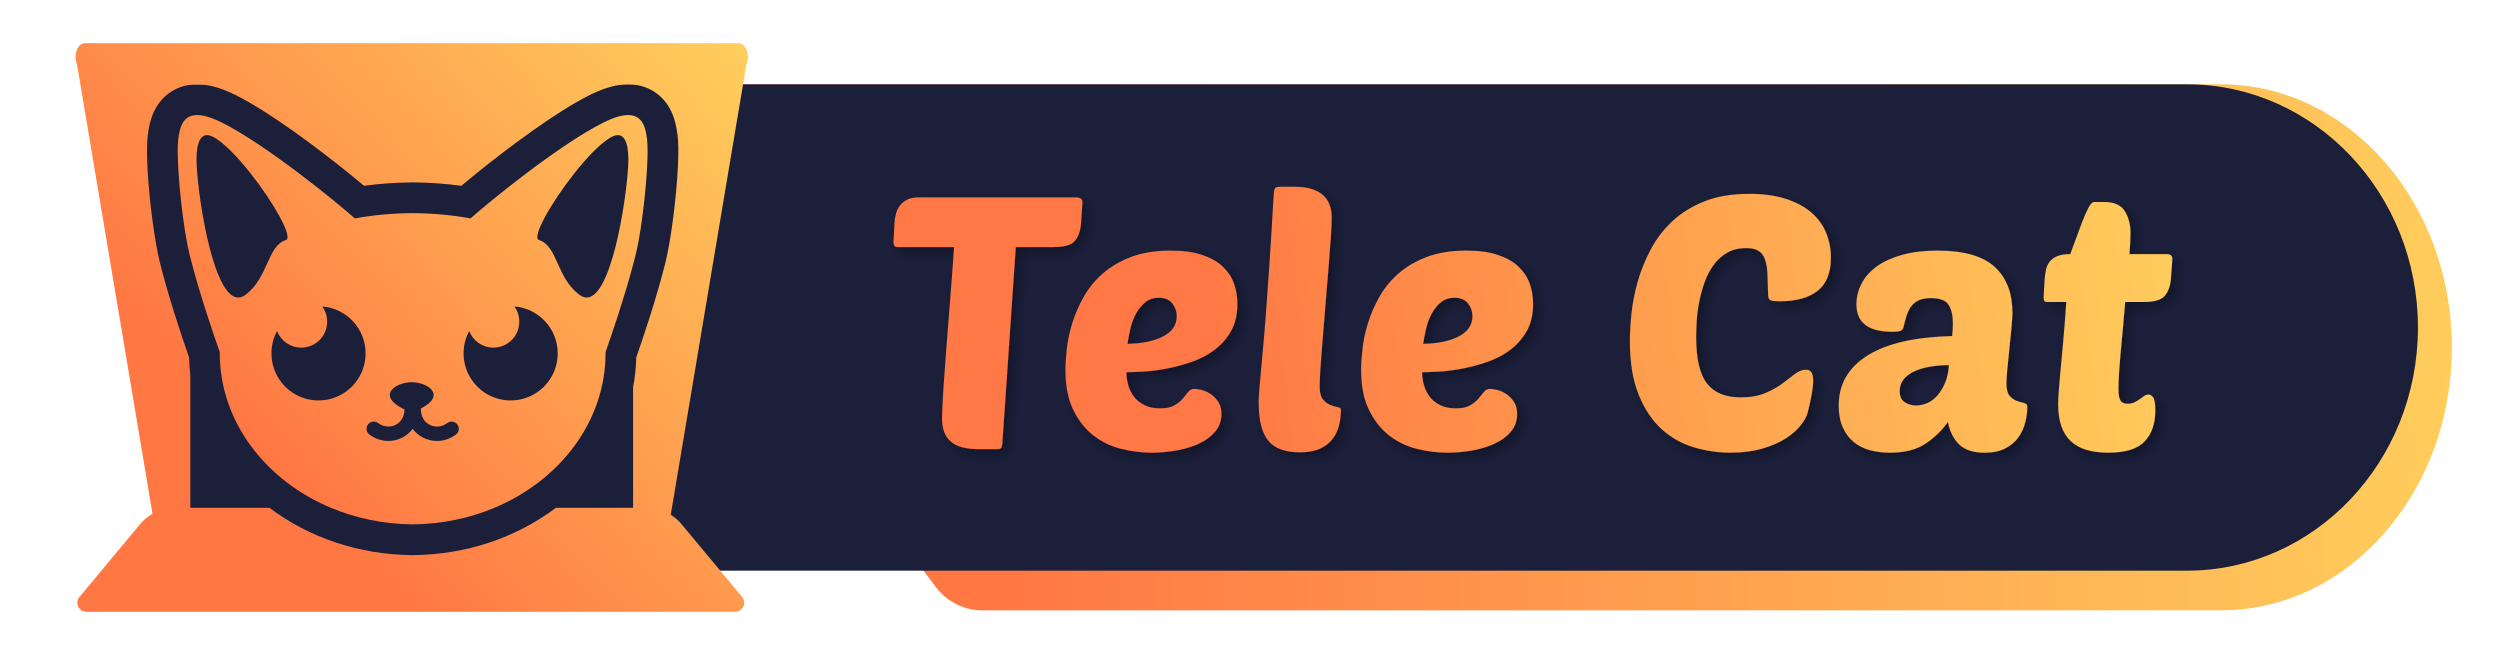
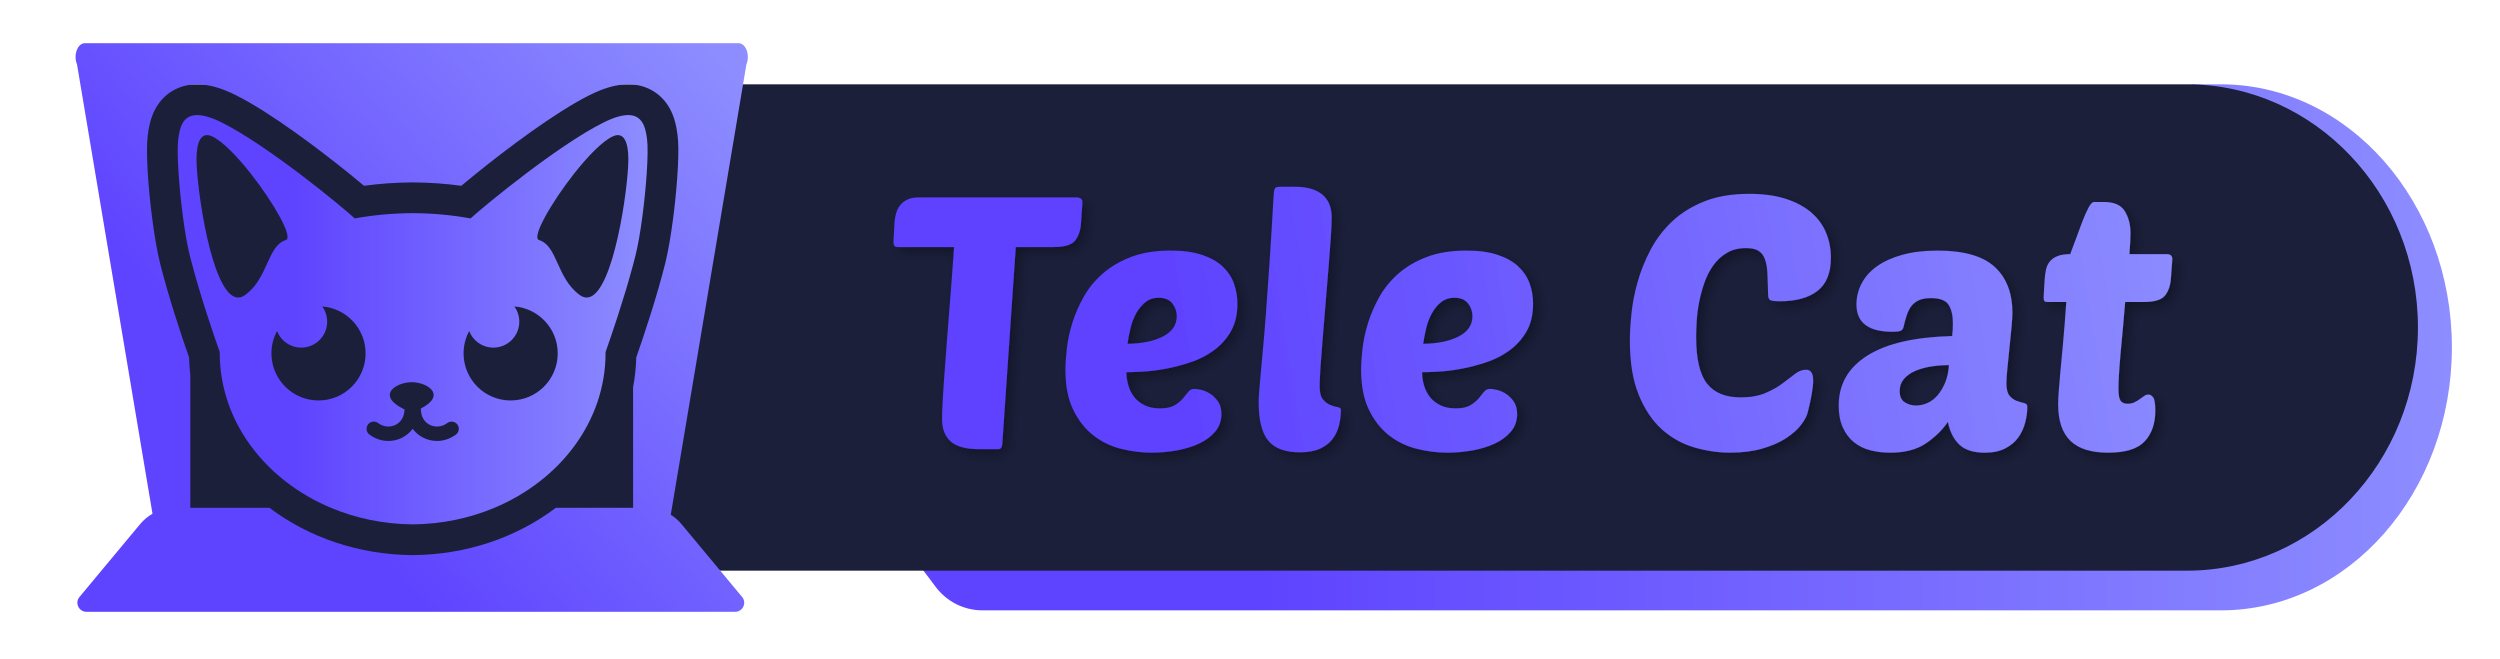
<svg xmlns="http://www.w3.org/2000/svg" xmlns:xlink="http://www.w3.org/1999/xlink" id="Ebene_10" viewBox="0 0 3279.03 864">
  <defs>
    <style>
      .cls-1 {
-         fill: url(#Unbenannter_Verlauf_113-10);
+         fill: url(#Unbenannter_Verlauf_23-7);
      }

      .cls-2 {
-         fill: url(#Unbenannter_Verlauf_113-2);
+         fill: url(#Unbenannter_Verlauf_23-3);
      }

      .cls-3 {
-         filter: url(#drop-shadow-2);
+         fill: url(#Unbenannter_Verlauf_23-6);
      }

      .cls-4 {
+         fill: url(#Unbenannter_Verlauf_23-5);
+       }
+ 
+       .cls-5 {
        fill: #1b1f3a;
      }

-       .cls-5 {
-         fill: url(#Unbenannter_Verlauf_113-3);
-       }
- 
      .cls-6 {
-         fill: url(#Unbenannter_Verlauf_113);
+         fill: url(#Unbenannter_Verlauf_23-9);
      }

      .cls-7 {
-         fill: url(#Unbenannter_Verlauf_113-9);
+         fill: url(#Unbenannter_Verlauf_23-4);
      }

      .cls-8 {
-         fill: url(#Unbenannter_Verlauf_113-8);
+         fill: url(#Unbenannter_Verlauf_23-2);
      }

      .cls-9 {
-         fill: url(#Unbenannter_Verlauf_113-6);
+         filter: url(#drop-shadow-3);
      }

      .cls-10 {
-         fill: url(#Unbenannter_Verlauf_113-4);
+         fill: url(#Unbenannter_Verlauf_23-10);
      }

      .cls-11 {
-         fill: url(#Unbenannter_Verlauf_113-5);
+         fill: url(#Unbenannter_Verlauf_23);
      }

      .cls-12 {
-         fill: url(#Unbenannter_Verlauf_113-7);
+         fill: url(#Unbenannter_Verlauf_23-8);
      }
    </style>
-     <linearGradient id="Unbenannter_Verlauf_113" data-name="Unbenannter Verlauf 113" x1="731.51" y1="455.58" x2="3215.93" y2="455.58" gradientUnits="userSpaceOnUse">
-       <stop offset=".24" stop-color="#ff7844" />
-       <stop offset="1" stop-color="#ffcd5c" />
+     <linearGradient id="Unbenannter_Verlauf_23" data-name="Unbenannter Verlauf 23" x1="1135.46" y1="455.58" x2="3215.93" y2="455.58" gradientUnits="userSpaceOnUse">
+       <stop offset=".24" stop-color="#5e43ff" />
+       <stop offset="1" stop-color="#8d8dff" />
    </linearGradient>
-     <linearGradient id="Unbenannter_Verlauf_113-2" data-name="Unbenannter Verlauf 113" x1="168.98" y1="774.42" x2="946.27" y2="48.65" xlink:href="#Unbenannter_Verlauf_113" />
-     <linearGradient id="Unbenannter_Verlauf_113-3" data-name="Unbenannter Verlauf 113" x1="122.36" y1="724.49" x2="899.65" y2="-1.27" xlink:href="#Unbenannter_Verlauf_113" />
-     <filter id="drop-shadow-2" x="1154.33" y="191.48" width="1726" height="490.61" filterUnits="userSpaceOnUse">
+     <linearGradient id="Unbenannter_Verlauf_23-2" data-name="Unbenannter Verlauf 23" x1="173.65" y1="741.39" x2="946.99" y2="80.06" xlink:href="#Unbenannter_Verlauf_23" />
+     <linearGradient id="Unbenannter_Verlauf_23-3" data-name="Unbenannter Verlauf 23" x1="233.07" y1="419.35" x2="849.42" y2="419.35" xlink:href="#Unbenannter_Verlauf_23" />
+     <filter id="drop-shadow-3" x="1153.95" y="191.48" width="1727" height="490.61" filterUnits="userSpaceOnUse">
      <feOffset dx="7" dy="7" />
      <feGaussianBlur result="blur" stdDeviation="8" />
      <feFlood flood-color="#000" flood-opacity=".3" />
      <feComposite in2="blur" operator="in" />
      <feComposite in="SourceGraphic" />
    </filter>
-     <linearGradient id="Unbenannter_Verlauf_113-4" data-name="Unbenannter Verlauf 113" x1="1170.34" y1="434.46" x2="2847.67" y2="229.13" xlink:href="#Unbenannter_Verlauf_113" />
-     <linearGradient id="Unbenannter_Verlauf_113-5" data-name="Unbenannter Verlauf 113" x1="1178.76" y1="503.3" x2="2856.1" y2="297.97" xlink:href="#Unbenannter_Verlauf_113" />
-     <linearGradient id="Unbenannter_Verlauf_113-6" data-name="Unbenannter Verlauf 113" x1="1176.22" y1="482.53" x2="2853.55" y2="277.2" xlink:href="#Unbenannter_Verlauf_113" />
-     <linearGradient id="Unbenannter_Verlauf_113-7" data-name="Unbenannter Verlauf 113" x1="1184.49" y1="550.08" x2="2861.82" y2="344.74" xlink:href="#Unbenannter_Verlauf_113" />
-     <linearGradient id="Unbenannter_Verlauf_113-8" data-name="Unbenannter Verlauf 113" x1="1185.48" y1="558.13" x2="2862.81" y2="352.8" xlink:href="#Unbenannter_Verlauf_113" />
-     <linearGradient id="Unbenannter_Verlauf_113-9" data-name="Unbenannter Verlauf 113" x1="1194.2" y1="629.39" x2="2871.53" y2="424.05" xlink:href="#Unbenannter_Verlauf_113" />
-     <linearGradient id="Unbenannter_Verlauf_113-10" data-name="Unbenannter Verlauf 113" x1="1193.19" y1="621.12" x2="2870.52" y2="415.79" xlink:href="#Unbenannter_Verlauf_113" />
+     <linearGradient id="Unbenannter_Verlauf_23-4" data-name="Unbenannter Verlauf 23" x1="1121.98" y1="445.88" x2="2857.09" y2="161.43" xlink:href="#Unbenannter_Verlauf_23" />
+     <linearGradient id="Unbenannter_Verlauf_23-5" data-name="Unbenannter Verlauf 23" x1="1134.92" y1="524.8" x2="2870.03" y2="240.35" xlink:href="#Unbenannter_Verlauf_23" />
+     <linearGradient id="Unbenannter_Verlauf_23-6" data-name="Unbenannter Verlauf 23" x1="1132.7" y1="511.27" x2="2867.81" y2="226.82" xlink:href="#Unbenannter_Verlauf_23" />
+     <linearGradient id="Unbenannter_Verlauf_23-7" data-name="Unbenannter Verlauf 23" x1="1145.07" y1="586.71" x2="2880.18" y2="302.27" xlink:href="#Unbenannter_Verlauf_23" />
+     <linearGradient id="Unbenannter_Verlauf_23-8" data-name="Unbenannter Verlauf 23" x1="1148.82" y1="609.59" x2="2883.93" y2="325.15" xlink:href="#Unbenannter_Verlauf_23" />
+     <linearGradient id="Unbenannter_Verlauf_23-9" data-name="Unbenannter Verlauf 23" x1="1162.24" y1="691.47" x2="2897.35" y2="407.03" xlink:href="#Unbenannter_Verlauf_23" />
+     <linearGradient id="Unbenannter_Verlauf_23-10" data-name="Unbenannter Verlauf 23" x1="1162.23" y1="691.42" x2="2897.34" y2="406.97" xlink:href="#Unbenannter_Verlauf_23" />
  </defs>
-   <path class="cls-6" d="M3215.93,455.58c0,95.26-33.91,181.5-88.74,243.93-54.82,62.43-130.56,101.04-214.22,101.04h-1624.25c-24.12,0-46.83-11.34-61.32-30.61L731.51,110.6h2181.46c167.32,0,302.96,154.45,302.96,344.98Z" />
-   <path class="cls-4" d="M2868.44,748.51H233.32L152.26,110.6h2716.18c167.32,0,302.96,142.8,302.96,318.95h0c0,176.15-135.64,318.95-302.96,318.95Z" />
+   <path class="cls-11" d="M3215.93,455.58c0,95.26-33.91,181.5-88.74,243.93-54.82,62.43-130.56,101.04-214.22,101.04h-1624.25c-24.12,0-46.83-11.34-61.33-30.61l-91.93-122.24h1738.76V110.6h38.75c167.32,0,302.96,154.45,302.96,344.98Z" />
+   <path class="cls-5" d="M2868.44,748.51H233.32L152.26,110.6h2716.18c167.32,0,302.96,142.8,302.96,318.95h0c0,176.15-135.64,318.95-302.96,318.95Z" />
  <g>
-     <path class="cls-2" d="M968.68,56.66H111.32c-9.93,0-15.32,16.25-10.31,27.75h0s99,589.42,99,589.42c-6.1,3.48-11.59,8.04-16.18,13.55l-79.59,95.63c-6.45,7.75-.88,19.44,9.26,19.44h850.63c10.14,0,15.7-11.69,9.26-19.44l-79.59-95.63c-4.03-4.85-8.78-8.96-14.02-12.25l99.21-590.71c5.01-11.49-.38-27.76-10.31-27.76ZM889.17,218.06c-1.97,41.53-9.15,97.35-16.49,126.71-11.15,44.6-27.86,94.63-38.15,124.06-.32,13.2-1.7,26.26-4.16,39.11v158.11h-101.32c-52.45,39.59-118.15,61.46-187.46,62.06h-.68c-69.31-.59-135.01-22.47-187.46-62.06h-103.81v-174.16c-.93-7.62-1.47-15.32-1.66-23.06-10.29-29.43-27-79.46-38.15-124.06-7.12-28.43-14.06-81.64-16.28-122.69-1.02-18.6-1.06-34.7.3-44.88,1.02-7.67,2.92-21.95,10.44-35.31.33-.58.66-1.15,1-1.7,11.33-18.84,30.67-29.59,53.35-29.59,14.99,0,31.55,4.64,50.6,14.16,45.46,22.76,108.79,70.6,148.87,102.98,7.32,5.92,13.86,11.31,19.38,15.95,20.37-2.8,41.64-4.3,63.47-4.46h.61c21.82.16,43.09,1.66,63.47,4.46,5.52-4.64,12.06-10.03,19.38-15.95,40.08-32.38,103.41-80.22,148.87-102.98,19.06-9.53,35.61-14.16,50.6-14.16,22.05,0,40.94,10.16,52.38,28.02.68,1.06,1.34,2.14,1.97,3.26,6.6,11.74,8.92,23.91,10.44,35.31,1.26,9.44,1.31,23.97.52,40.86Z" />
-     <path class="cls-5" d="M846.18,169.36c-2.81-9.8-8.54-18.43-22.31-18.43-7.9,0-18.42,2.84-32.56,9.9-29.6,14.81-67.99,41.58-101.52,66.92-33.92,25.65-62.84,49.83-72.61,58.73-23.98-4.41-49.48-6.72-75.93-6.92-26.45.2-51.95,2.51-75.93,6.92-9.78-8.9-38.69-33.08-72.61-58.73-33.53-25.34-71.92-52.11-101.52-66.92-14.14-7.07-24.66-9.9-32.56-9.9-14.7,0-20.24,9.84-22.86,20.44-.93,3.77-1.49,7.62-1.97,11.16-1.17,8.81-.88,25.52.45,45.22,2.39,35.72,8.16,81.26,14.67,107.24.23.93.47,1.86.71,2.8,12.07,47.46,30.67,101.58,38.61,124.02-.01.35-.03.71-.03,1.07,0,89.62,59.57,167.01,145.77,203.16,32.56,13.65,68.9,21.41,107.26,21.74,38.37-.33,74.71-8.09,107.26-21.74,86.2-36.15,145.77-113.54,145.77-203.16,0-.37-.01-.72-.03-1.07,7.41-20.95,24.12-69.5,36.11-114.48,1.11-4.15,2.18-8.27,3.2-12.34,6.5-25.98,12.27-71.52,14.67-107.24,1.34-19.71,1.63-36.41.45-45.22-.55-4.18-1.23-8.78-2.51-13.17ZM322.01,386.65c-35.62,26.71-58.46-100.99-63.3-158.9-.63-7.64-.96-14.06-.96-18.76,0-21.57,5.42-36.84,20.16-30.24,13.62,6.11,33.01,26.13,51.03,49,29.94,38,56.13,83.89,45.99,87.08-24.41,7.65-22.79,49.23-52.92,71.82ZM417.77,525.25c-34.1,0-61.74-27.64-61.74-61.74,0-10.58,2.66-20.55,7.36-29.26,4.93,12.7,17.26,21.7,31.7,21.7,18.79,0,34.02-15.23,34.02-34.02,0-7.47-2.41-14.36-6.49-19.97,31.83,2.47,56.89,29.09,56.89,61.55,0,34.1-27.64,61.74-61.74,61.74ZM597.95,569.98c-7.41,5.56-16.12,8.39-24.83,8.39-6.11,0-12.23-1.4-17.9-4.23-5.64-2.82-10.34-6.84-13.96-11.71-3.62,4.86-8.32,8.88-13.96,11.71-5.67,2.84-11.79,4.23-17.9,4.23-8.72,0-17.43-2.84-24.83-8.39-4.17-3.14-5.03-9.06-1.89-13.23,3.12-4.17,9.05-5.03,13.23-1.89,6.83,5.13,15.62,6.04,22.96,2.37,7.33-3.67,11.58-11.05,11.68-20.29-.88-.42-1.73-.83-2.53-1.25s-1.59-.83-2.33-1.25c-.37-.2-.73-.4-1.08-.62-1.42-.83-2.72-1.65-3.89-2.47-.59-.4-1.15-.81-1.66-1.22-1.06-.81-1.99-1.63-2.81-2.42-.42-.4-.79-.79-1.15-1.2-.2-.2-.36-.39-.52-.59-.2-.24-.39-.48-.58-.71-.26-.35-.52-.71-.73-1.05-.25-.38-.47-.77-.68-1.13v-.03c-.5-.96-.86-1.89-1.07-2.8-.05-.19-.09-.37-.11-.55-.08-.37-.11-.73-.13-1.08-.19-3.25,1.36-6.21,4.01-8.73,5.49-5.23,15.69-8.54,24.73-8.54s19.25,3.31,24.73,8.54c2.63,2.51,4.18,5.46,4.01,8.71,0,.14-.01.28-.04.43,0,.04,0,.08-.01.11,0,.15-.03.3-.06.47-.04.34-.11.69-.23,1.03-.05.18-.1.34-.15.52s-.11.35-.19.53c-.06.18-.14.35-.21.53-.06.18-.15.35-.25.53-.26.54-.58,1.08-.95,1.63-.24.37-.5.73-.79,1.1-.14.18-.28.37-.45.55-.78.93-1.7,1.86-2.78,2.81-.21.19-.44.38-.67.57-.47.38-.95.76-1.46,1.15-.76.57-1.59,1.15-2.47,1.73-.59.38-1.21.77-1.86,1.16-.32.2-.64.39-.98.58-.34.2-.68.39-1.03.58-.35.2-.71.4-1.08.59-.37.2-.74.39-1.12.58h0c.03.3.04.58.04.87,0,9.4,4.26,16.92,11.69,20.64,7.33,3.67,16.13,2.76,22.96-2.37,4.17-3.12,10.11-2.28,13.23,1.89,3.14,4.17,2.28,10.09-1.89,13.23ZM669.77,525.25c-34.1,0-61.74-27.64-61.74-61.74,0-10.58,2.66-20.55,7.36-29.26,4.93,12.7,17.26,21.7,31.7,21.7,18.79,0,34.02-15.23,34.02-34.02,0-7.47-2.41-14.36-6.49-19.97,31.83,2.47,56.89,29.09,56.89,61.55,0,34.1-27.64,61.74-61.74,61.74ZM823.2,227.75c-4.84,57.91-27.68,185.61-63.3,158.9-30.13-22.59-28.51-64.17-52.92-71.82-10.14-3.19,16.05-49.08,45.99-87.08,18.03-22.87,37.4-42.89,51.03-49,14.74-6.6,20.16,8.67,20.16,30.24,0,4.7-.33,11.13-.96,18.76Z" />
+     <path class="cls-8" d="M968.68,56.66H111.32c-9.93,0-15.32,16.25-10.31,27.75h0s99,589.42,99,589.42c-6.1,3.48-11.59,8.04-16.18,13.55l-79.59,95.63c-6.45,7.75-.88,19.44,9.26,19.44h850.63c10.14,0,15.7-11.69,9.26-19.44l-79.59-95.63c-4.03-4.85-8.78-8.96-14.02-12.25l99.21-590.71c5.01-11.49-.38-27.76-10.31-27.76ZM889.17,218.06c-1.97,41.53-9.15,97.35-16.49,126.71-11.15,44.6-27.86,94.63-38.15,124.06-.32,13.2-1.7,26.26-4.16,39.11v158.11h-101.32c-52.45,39.59-118.15,61.46-187.46,62.06h-.68c-69.31-.59-135.01-22.47-187.46-62.06h-103.81v-174.16c-.93-7.62-1.47-15.32-1.66-23.06-10.29-29.43-27-79.46-38.15-124.06-7.12-28.43-14.06-81.64-16.28-122.69-1.02-18.6-1.06-34.7.3-44.88,1.02-7.67,2.92-21.95,10.44-35.31.33-.58.66-1.15,1-1.7,11.33-18.84,30.67-29.59,53.35-29.59,14.99,0,31.55,4.64,50.6,14.16,45.46,22.76,108.79,70.6,148.87,102.98,7.32,5.92,13.86,11.31,19.38,15.95,20.37-2.8,41.64-4.3,63.47-4.46h.61c21.82.16,43.09,1.66,63.47,4.46,5.52-4.64,12.06-10.03,19.38-15.95,40.08-32.38,103.41-80.22,148.87-102.98,19.06-9.53,35.61-14.16,50.6-14.16,22.05,0,40.94,10.16,52.38,28.02.68,1.06,1.34,2.14,1.97,3.26,6.6,11.74,8.92,23.91,10.44,35.31,1.26,9.44,1.31,23.97.52,40.86Z" />
+     <path class="cls-2" d="M846.18,169.36c-2.81-9.8-8.54-18.43-22.31-18.43-7.9,0-18.42,2.84-32.56,9.9-29.6,14.81-67.99,41.58-101.52,66.92-33.92,25.65-62.84,49.83-72.61,58.73-23.98-4.41-49.48-6.72-75.93-6.92-26.45.2-51.95,2.51-75.93,6.92-9.78-8.9-38.69-33.08-72.61-58.73-33.53-25.34-71.92-52.11-101.52-66.92-14.14-7.07-24.66-9.9-32.56-9.9-14.7,0-20.24,9.84-22.86,20.44-.93,3.77-1.49,7.62-1.97,11.16-1.17,8.81-.88,25.52.45,45.22,2.39,35.72,8.16,81.26,14.67,107.24.23.93.47,1.86.71,2.8,12.07,47.46,30.67,101.58,38.61,124.02-.01.35-.03.71-.03,1.07,0,89.62,59.57,167.01,145.77,203.16,32.56,13.65,68.9,21.41,107.26,21.74,38.37-.33,74.71-8.09,107.26-21.74,86.2-36.15,145.77-113.54,145.77-203.16,0-.37-.01-.72-.03-1.07,7.41-20.95,24.12-69.5,36.11-114.48,1.11-4.15,2.18-8.27,3.2-12.34,6.5-25.98,12.27-71.52,14.67-107.24,1.34-19.71,1.63-36.41.45-45.22-.55-4.18-1.23-8.78-2.51-13.17ZM322.01,386.65c-35.62,26.71-58.46-100.99-63.3-158.9-.63-7.64-.96-14.06-.96-18.76,0-21.57,5.42-36.84,20.16-30.24,13.62,6.11,33.01,26.13,51.03,49,29.94,38,56.13,83.89,45.99,87.08-24.41,7.65-22.79,49.23-52.92,71.82ZM417.77,525.25c-34.1,0-61.74-27.64-61.74-61.74,0-10.58,2.66-20.55,7.36-29.26,4.93,12.7,17.26,21.7,31.7,21.7,18.79,0,34.02-15.23,34.02-34.02,0-7.47-2.41-14.36-6.49-19.97,31.83,2.47,56.89,29.09,56.89,61.55,0,34.1-27.64,61.74-61.74,61.74ZM597.95,569.98c-7.41,5.56-16.12,8.39-24.83,8.39-6.11,0-12.23-1.4-17.9-4.23-5.64-2.82-10.34-6.84-13.96-11.71-3.62,4.86-8.32,8.88-13.96,11.71-5.67,2.84-11.79,4.23-17.9,4.23-8.72,0-17.43-2.84-24.83-8.39-4.17-3.14-5.03-9.06-1.89-13.23,3.12-4.17,9.05-5.03,13.23-1.89,6.83,5.13,15.62,6.04,22.96,2.37,7.33-3.67,11.58-11.05,11.68-20.29-.88-.42-1.73-.83-2.53-1.25s-1.59-.83-2.33-1.25c-.37-.2-.73-.4-1.08-.62-1.42-.83-2.72-1.65-3.89-2.47-.59-.4-1.15-.81-1.66-1.22-1.06-.81-1.99-1.63-2.81-2.42-.42-.4-.79-.79-1.15-1.2-.2-.2-.36-.39-.52-.59-.2-.24-.39-.48-.58-.71-.26-.35-.52-.71-.73-1.05-.25-.38-.47-.77-.68-1.13v-.03c-.5-.96-.86-1.89-1.07-2.8-.05-.19-.09-.37-.11-.55-.08-.37-.11-.73-.13-1.08-.19-3.25,1.36-6.21,4.01-8.73,5.49-5.23,15.69-8.54,24.73-8.54s19.25,3.31,24.73,8.54c2.63,2.51,4.18,5.46,4.01,8.71,0,.14-.01.28-.04.43,0,.04,0,.08-.01.11,0,.15-.03.3-.06.47-.04.34-.11.69-.23,1.03-.05.18-.1.34-.15.52s-.11.35-.19.53c-.06.18-.14.35-.21.53-.06.18-.15.35-.25.53-.26.54-.58,1.08-.95,1.63-.24.37-.5.73-.79,1.1-.14.18-.28.37-.45.55-.78.93-1.7,1.86-2.78,2.81-.21.19-.44.38-.67.57-.47.38-.95.76-1.46,1.15-.76.57-1.59,1.15-2.47,1.73-.59.38-1.21.77-1.86,1.16-.32.2-.64.39-.98.58-.34.2-.68.39-1.03.58-.35.2-.71.4-1.08.59-.37.2-.74.39-1.12.58h0c.03.3.04.58.04.87,0,9.4,4.26,16.92,11.69,20.64,7.33,3.67,16.13,2.76,22.96-2.37,4.17-3.12,10.11-2.28,13.23,1.89,3.14,4.17,2.28,10.09-1.89,13.23ZM669.77,525.25c-34.1,0-61.74-27.64-61.74-61.74,0-10.58,2.66-20.55,7.36-29.26,4.93,12.7,17.26,21.7,31.7,21.7,18.79,0,34.02-15.23,34.02-34.02,0-7.47-2.41-14.36-6.49-19.97,31.83,2.47,56.89,29.09,56.89,61.55,0,34.1-27.64,61.74-61.74,61.74ZM823.2,227.75c-4.84,57.91-27.68,185.61-63.3,158.9-30.13-22.59-28.51-64.17-52.92-71.82-10.14-3.19,16.05-49.08,45.99-87.08,18.03-22.87,37.4-42.89,51.03-49,14.74-6.6,20.16,8.67,20.16,30.24,0,4.7-.33,11.13-.96,18.76Z" />
  </g>
-   <g class="cls-3">
+   <g class="cls-9">
    <g>
-       <path class="cls-10" d="M1332.32,324.02l-17.67,258.1c-.31,4.65-2.02,6.98-5.12,6.98h-25.58c-17.37,0-29.76-3.41-37.2-10.23-7.44-6.82-11.16-16.58-11.16-29.3,0-4.65.23-11.63.7-20.93s1.16-20.23,2.09-32.79c.93-12.56,1.93-26.2,3.02-40.92,1.08-14.72,2.25-29.6,3.49-44.64,1.24-15.03,2.4-30,3.49-44.88,1.08-14.88,2.09-28.67,3.02-41.39h-74.41c-3.42,0-5.12-2.17-5.12-6.51l1.4-26.04c.3-4.03,1-7.98,2.09-11.86,1.08-3.87,2.86-7.36,5.35-10.46,2.48-3.1,5.65-5.58,9.53-7.44,3.87-1.86,8.6-2.79,14.18-2.79h207.87c1.86,0,3.56.46,5.12,1.39,1.55.93,2.33,2.64,2.33,5.12l-1.86,27.44c-.62,9.3-3.18,16.82-7.67,22.55-4.5,5.74-13.72,8.6-27.67,8.6h-50.22Z" />
-       <path class="cls-11" d="M1510.89,593.74c-13.65,0-27.21-1.71-40.69-5.12-13.49-3.41-25.58-9.3-36.27-17.67-10.7-8.37-19.46-19.53-26.27-33.48-6.82-13.95-10.23-31.46-10.23-52.55,0-7.75.62-17.05,1.86-27.9,1.24-10.85,3.64-22.01,7.21-33.48,3.56-11.47,8.52-22.86,14.88-34.18,6.35-11.31,14.65-21.46,24.88-30.46,10.23-8.99,22.63-16.28,37.2-21.86,14.57-5.58,31.93-8.37,52.08-8.37,16.12,0,29.76,1.86,40.92,5.58,11.16,3.72,20.15,8.76,26.97,15.11,6.82,6.36,11.78,13.72,14.88,22.09,3.1,8.37,4.65,17.37,4.65,26.97,0,14.26-2.87,26.35-8.6,36.27-5.74,9.93-13.18,18.22-22.32,24.88-9.15,6.67-19.3,11.86-30.46,15.58-11.16,3.72-22.17,6.59-33.02,8.6-10.86,2.02-20.85,3.25-30,3.72-9.15.46-16.2.7-21.16.7,0,5.89.85,11.71,2.56,17.44,1.7,5.74,4.26,10.78,7.67,15.11,3.41,4.34,7.91,7.91,13.49,10.7,5.58,2.79,12.4,4.19,20.46,4.19s14.34-1.32,18.83-3.95c4.49-2.63,8.14-5.58,10.93-8.84,2.79-3.25,5.19-6.2,7.21-8.83,2.01-2.63,4.72-3.95,8.14-3.95,1.55,0,4.26.39,8.14,1.16,3.87.78,7.83,2.41,11.86,4.88,4.03,2.48,7.59,5.89,10.7,10.23,3.1,4.34,4.65,9.93,4.65,16.74,0,9-2.79,16.74-8.37,23.25-5.58,6.51-12.79,11.79-21.62,15.81-8.84,4.03-18.68,6.98-29.53,8.84-10.86,1.86-21.39,2.79-31.62,2.79ZM1519.73,390.52c-6.82,0-12.64,1.94-17.44,5.81-4.81,3.88-8.84,8.76-12.09,14.65-3.26,5.89-5.74,12.4-7.44,19.53-1.71,7.13-3.02,13.95-3.95,20.46,19.22-.3,34.8-3.56,46.74-9.77,11.93-6.2,17.9-15.03,17.9-26.51,0-6.2-1.94-11.78-5.81-16.74-3.88-4.96-9.85-7.44-17.9-7.44Z" />
-       <path class="cls-9" d="M1704.81,593.27c-19.23,0-33.02-5.12-41.39-15.35-8.37-10.23-12.56-27.12-12.56-50.69,0-3.72.23-8.37.7-13.95.46-5.58,1.08-12.79,1.86-21.62.77-8.84,1.78-19.76,3.02-32.79,1.24-13.02,2.56-28.83,3.95-47.43,1.4-18.6,2.94-40.46,4.65-65.57,1.7-25.11,3.49-54.25,5.35-87.43.3-6.82,1.08-10.85,2.33-12.09.93-.93,3.41-1.39,7.44-1.39h18.14c9.3,0,17.05,1.09,23.25,3.25,6.2,2.17,11.16,5.12,14.88,8.84,3.72,3.72,6.35,7.99,7.91,12.79,1.55,4.81,2.33,9.85,2.33,15.11,0,6.21-.39,15.11-1.16,26.74-.78,11.63-1.79,24.73-3.02,39.3-1.24,14.58-2.49,29.76-3.72,45.57-1.24,15.81-2.49,30.92-3.72,45.34-1.24,14.42-2.25,27.36-3.02,38.83-.78,11.47-1.16,20.16-1.16,26.04,0,8.07,1.47,13.8,4.42,17.21,2.94,3.42,6.12,5.81,9.53,7.21,3.41,1.4,6.58,2.33,9.53,2.79,2.94.46,4.42,1.48,4.42,3.02,0,6.82-.78,13.57-2.33,20.23-1.56,6.67-4.35,12.72-8.37,18.14-4.03,5.43-9.53,9.77-16.51,13.02-6.98,3.25-15.89,4.88-26.74,4.88Z" />
-       <path class="cls-12" d="M1898.73,593.74c-13.65,0-27.21-1.71-40.69-5.12-13.49-3.41-25.58-9.3-36.27-17.67-10.7-8.37-19.46-19.53-26.27-33.48-6.82-13.95-10.23-31.46-10.23-52.55,0-7.75.62-17.05,1.86-27.9,1.24-10.85,3.64-22.01,7.21-33.48,3.56-11.47,8.52-22.86,14.88-34.18,6.35-11.31,14.65-21.46,24.88-30.46,10.23-8.99,22.63-16.28,37.2-21.86,14.57-5.58,31.93-8.37,52.08-8.37,16.12,0,29.76,1.86,40.92,5.58,11.16,3.72,20.15,8.76,26.97,15.11,6.82,6.36,11.78,13.72,14.88,22.09,3.1,8.37,4.65,17.37,4.65,26.97,0,14.26-2.87,26.35-8.6,36.27-5.74,9.93-13.18,18.22-22.32,24.88-9.15,6.67-19.3,11.86-30.46,15.58-11.16,3.72-22.17,6.59-33.02,8.6-10.86,2.02-20.85,3.25-30,3.72-9.15.46-16.2.7-21.16.7,0,5.89.85,11.71,2.56,17.44,1.7,5.74,4.26,10.78,7.67,15.11,3.41,4.34,7.91,7.91,13.49,10.7,5.58,2.79,12.4,4.19,20.46,4.19s14.34-1.32,18.83-3.95c4.49-2.63,8.14-5.58,10.93-8.84,2.79-3.25,5.19-6.2,7.21-8.83,2.01-2.63,4.72-3.95,8.14-3.95,1.55,0,4.26.39,8.14,1.16,3.87.78,7.83,2.41,11.86,4.88,4.03,2.48,7.59,5.89,10.7,10.23,3.1,4.34,4.65,9.93,4.65,16.74,0,9-2.79,16.74-8.37,23.25-5.58,6.51-12.79,11.79-21.62,15.81-8.84,4.03-18.68,6.98-29.53,8.84-10.86,1.86-21.39,2.79-31.62,2.79ZM1907.56,390.52c-6.82,0-12.64,1.94-17.44,5.81-4.81,3.88-8.84,8.76-12.09,14.65-3.26,5.89-5.74,12.4-7.44,19.53-1.71,7.13-3.02,13.95-3.95,20.46,19.22-.3,34.8-3.56,46.74-9.77,11.93-6.2,17.9-15.03,17.9-26.51,0-6.2-1.94-11.78-5.81-16.74-3.88-4.96-9.85-7.44-17.9-7.44Z" />
-       <path class="cls-8" d="M2282.85,521.19c12.71,0,23.48-1.86,32.32-5.58,8.84-3.72,16.35-7.91,22.55-12.56,6.2-4.65,11.7-8.84,16.51-12.56,4.8-3.72,9.69-5.58,14.65-5.58,6.2,0,9.3,4.65,9.3,13.95,0,4.96-.62,10.93-1.86,17.9-1.24,6.98-2.95,14.81-5.12,23.48-1.24,5.28-4.26,11.01-9.07,17.21-4.81,6.21-11.39,12.02-19.76,17.44-8.37,5.43-18.68,9.93-30.92,13.49-12.25,3.56-26.28,5.35-42.09,5.35s-31.62-2.33-47.43-6.98-29.92-12.56-42.32-23.72c-12.4-11.16-22.48-26.2-30.23-45.11-7.75-18.91-11.63-42.62-11.63-71.15,0-10.23.7-22.09,2.09-35.58,1.39-13.49,4.11-27.36,8.14-41.62,4.03-14.26,9.69-28.29,16.97-42.09,7.28-13.79,16.66-26.11,28.13-36.97,11.47-10.85,25.5-19.6,42.09-26.27,16.58-6.66,36.35-10,59.29-10,18.29,0,34.18,2.17,47.67,6.51,13.49,4.35,24.65,10.31,33.48,17.9,8.84,7.6,15.35,16.51,19.53,26.74,4.19,10.23,6.28,21.09,6.28,32.55,0,19.84-5.81,34.34-17.44,43.48-11.63,9.15-28.13,13.72-49.53,13.72-6.82,0-11.09-.54-12.79-1.63-1.71-1.08-2.56-3.33-2.56-6.74-.31-10.54-.62-19.68-.93-27.44-.31-7.75-1.4-14.18-3.26-19.3-1.86-5.12-4.73-8.84-8.6-11.16-3.88-2.33-9.23-3.49-16.04-3.49-9.93,0-18.37,2.09-25.34,6.28s-12.87,9.61-17.67,16.28c-4.81,6.67-8.68,14.18-11.63,22.55-2.95,8.37-5.28,16.9-6.98,25.58-1.71,8.68-2.79,17.05-3.25,25.11-.47,8.07-.7,15.04-.7,20.93,0,28.53,4.72,48.83,14.18,60.92,9.45,12.09,24.1,18.14,43.95,18.14Z" />
-       <path class="cls-7" d="M2411.66,531.89c0-27.9,12.56-49.76,37.67-65.57,25.11-15.81,62.16-24.33,111.14-25.58.31-3.41.54-6.28.7-8.6.15-2.33.23-5.19.23-8.6,0-9.92-1.86-17.82-5.58-23.72-3.72-5.89-11.47-8.83-23.25-8.83-6.51,0-11.79.93-15.81,2.79-4.03,1.86-7.29,4.42-9.77,7.67-2.48,3.25-4.5,7.21-6.04,11.86-1.56,4.65-2.95,9.77-4.19,15.35-.62,2.79-2.02,4.58-4.19,5.35-2.17.78-5.58,1.16-10.23,1.16-31.62,0-47.43-11.93-47.43-35.81,0-9.61,2.25-18.75,6.74-27.44,4.49-8.68,11.16-16.2,20-22.55,8.84-6.35,19.92-11.39,33.25-15.11,13.33-3.72,28.83-5.58,46.5-5.58,34.41,0,59.37,7.13,74.87,21.39,15.5,14.26,23.25,34.41,23.25,60.46,0,3.42-.39,9.53-1.16,18.37-.78,8.84-1.71,18.14-2.79,27.9-1.09,9.77-2.02,18.99-2.79,27.67-.78,8.68-1.16,14.73-1.16,18.14,0,7.75,1.4,13.25,4.19,16.51,2.79,3.25,5.97,5.51,9.53,6.74,3.56,1.24,6.74,2.17,9.53,2.79,2.79.62,4.19,2.17,4.19,4.65,0,6.82-.93,13.8-2.79,20.93-1.86,7.14-4.88,13.65-9.07,19.53-4.19,5.89-9.93,10.7-17.21,14.42-7.29,3.72-16.2,5.58-26.74,5.58-14.88,0-26.04-3.57-33.48-10.7-7.44-7.13-12.4-17.05-14.88-29.76-7.44,10.86-17.13,20.31-29.07,28.37-11.94,8.06-27.52,12.09-46.74,12.09-9.3,0-18.06-1.09-26.27-3.25-8.22-2.17-15.35-5.73-21.39-10.7-6.05-4.96-10.86-11.39-14.42-19.3-3.57-7.91-5.35-17.44-5.35-28.6ZM2556.29,478.87c-8.07,0-15.97.62-23.72,1.86-7.75,1.24-14.65,3.18-20.69,5.81-6.04,2.64-10.93,6.12-14.65,10.46-3.72,4.35-5.58,9.61-5.58,15.81,0,7.14,2.25,12.09,6.74,14.88,4.49,2.79,9.37,4.18,14.65,4.18,4.96,0,9.92-1.08,14.88-3.25,4.96-2.17,9.37-5.5,13.25-10,3.87-4.49,7.21-10,10-16.51,2.79-6.51,4.49-14.26,5.12-23.25Z" />
-       <path class="cls-1" d="M2787.4,396.1c-.93,11.79-1.94,23.41-3.02,34.88-1.09,11.47-2.09,22.32-3.02,32.55-.93,10.23-1.63,19.38-2.09,27.44-.46,8.07-.7,14.26-.7,18.6,0,8.07.93,13.41,2.79,16.04,1.86,2.64,4.96,3.95,9.3,3.95,3.41,0,6.35-.62,8.84-1.86,2.48-1.24,4.8-2.63,6.98-4.19,2.17-1.55,4.11-2.94,5.81-4.19,1.7-1.24,3.64-1.86,5.81-1.86s4.18,1.24,6.04,3.72c1.86,2.48,2.79,8.22,2.79,17.21,0,17.05-4.65,30.54-13.95,40.46-9.3,9.92-25.27,14.88-47.9,14.88s-38.83-5.19-49.53-15.58c-10.7-10.38-16.04-26.27-16.04-47.67,0-4.65.23-10.15.7-16.51.46-6.35,1.16-14.65,2.09-24.88.93-10.23,2.09-22.79,3.49-37.67,1.4-14.88,2.86-33.32,4.42-55.34h-24.65c-2.48,0-3.95-.54-4.42-1.63-.47-1.08-.7-2.71-.7-4.88l1.4-23.72c.3-4.03.85-7.98,1.63-11.86.77-3.87,2.33-7.36,4.65-10.46,2.33-3.1,5.65-5.58,10-7.44,4.34-1.86,10.07-2.79,17.21-2.79,2.17-5.58,4.65-12.24,7.44-20,2.79-7.75,5.58-15.27,8.37-22.55,2.79-7.28,5.5-13.41,8.14-18.37,2.63-4.96,5.04-7.44,7.21-7.44h13.49c13.02,0,22.01,4.03,26.97,12.09,4.96,8.07,7.44,17.67,7.44,28.83,0,6.21-.46,15.35-1.39,27.44h48.83c4.96,0,7.44,2.17,7.44,6.51l-1.86,25.11c-.62,9.3-3.18,16.82-7.67,22.55-4.5,5.74-13.72,8.6-27.67,8.6h-24.65Z" />
+       <path class="cls-7" d="M1332.32,324.02l-17.67,258.1c-.31,4.65-2.02,6.98-5.12,6.98h-25.58c-17.37,0-29.76-3.41-37.2-10.23-7.44-6.82-11.16-16.58-11.16-29.3,0-4.65.23-11.63.7-20.93s1.16-20.23,2.09-32.79c.93-12.56,1.93-26.2,3.02-40.92,1.08-14.72,2.25-29.6,3.49-44.64,1.24-15.03,2.4-30,3.49-44.88,1.08-14.88,2.09-28.67,3.02-41.39h-74.41c-3.42,0-5.12-2.17-5.12-6.51l1.4-26.04c.3-4.03,1-7.98,2.09-11.86,1.08-3.87,2.86-7.36,5.35-10.46,2.48-3.1,5.65-5.58,9.53-7.44,3.87-1.86,8.6-2.79,14.18-2.79h207.87c1.86,0,3.56.46,5.12,1.39,1.55.93,2.33,2.64,2.33,5.12l-1.86,27.44c-.62,9.3-3.18,16.82-7.67,22.55-4.5,5.74-13.72,8.6-27.67,8.6h-50.22Z" />
+       <path class="cls-4" d="M1510.89,593.74c-13.65,0-27.21-1.71-40.69-5.12-13.49-3.41-25.58-9.3-36.27-17.67-10.7-8.37-19.46-19.53-26.27-33.48-6.82-13.95-10.23-31.46-10.23-52.55,0-7.75.62-17.05,1.86-27.9,1.24-10.85,3.64-22.01,7.21-33.48,3.56-11.47,8.52-22.86,14.88-34.18,6.35-11.31,14.65-21.46,24.88-30.46,10.23-8.99,22.63-16.28,37.2-21.86,14.57-5.58,31.93-8.37,52.08-8.37,16.12,0,29.76,1.86,40.92,5.58,11.16,3.72,20.15,8.76,26.97,15.11,6.82,6.36,11.78,13.72,14.88,22.09,3.1,8.37,4.65,17.37,4.65,26.97,0,14.26-2.87,26.35-8.6,36.27-5.74,9.93-13.18,18.22-22.32,24.88-9.15,6.67-19.3,11.86-30.46,15.58-11.16,3.72-22.17,6.59-33.02,8.6-10.86,2.02-20.85,3.25-30,3.72-9.15.46-16.2.7-21.16.7,0,5.89.85,11.71,2.56,17.44,1.7,5.74,4.26,10.78,7.67,15.11,3.41,4.34,7.91,7.91,13.49,10.7,5.58,2.79,12.4,4.19,20.46,4.19s14.34-1.32,18.83-3.95c4.49-2.63,8.14-5.58,10.93-8.84,2.79-3.25,5.19-6.2,7.21-8.83,2.01-2.63,4.72-3.95,8.14-3.95,1.55,0,4.26.39,8.14,1.16,3.87.78,7.83,2.41,11.86,4.88,4.03,2.48,7.59,5.89,10.7,10.23,3.1,4.34,4.65,9.93,4.65,16.74,0,9-2.79,16.74-8.37,23.25-5.58,6.51-12.79,11.79-21.62,15.81-8.84,4.03-18.68,6.98-29.53,8.84-10.86,1.86-21.39,2.79-31.62,2.79ZM1519.73,390.52c-6.82,0-12.64,1.94-17.44,5.81-4.81,3.88-8.84,8.76-12.09,14.65-3.26,5.89-5.74,12.4-7.44,19.53-1.71,7.13-3.02,13.95-3.95,20.46,19.22-.3,34.8-3.56,46.74-9.77,11.93-6.2,17.9-15.03,17.9-26.51,0-6.2-1.94-11.78-5.81-16.74-3.88-4.96-9.85-7.44-17.9-7.44Z" />
+       <path class="cls-3" d="M1704.81,593.27c-19.23,0-33.02-5.12-41.39-15.35-8.37-10.23-12.56-27.12-12.56-50.69,0-3.72.23-8.37.7-13.95.46-5.58,1.08-12.79,1.86-21.62.77-8.84,1.78-19.76,3.02-32.79,1.24-13.02,2.56-28.83,3.95-47.43,1.4-18.6,2.94-40.46,4.65-65.57,1.7-25.11,3.49-54.25,5.35-87.43.3-6.82,1.08-10.85,2.33-12.09.93-.93,3.41-1.39,7.44-1.39h18.14c9.3,0,17.05,1.09,23.25,3.25,6.2,2.17,11.16,5.12,14.88,8.84,3.72,3.72,6.35,7.99,7.91,12.79,1.55,4.81,2.33,9.85,2.33,15.11,0,6.21-.39,15.11-1.16,26.74-.78,11.63-1.79,24.73-3.02,39.3-1.24,14.58-2.49,29.76-3.72,45.57-1.24,15.81-2.49,30.92-3.72,45.34-1.24,14.42-2.25,27.36-3.02,38.83-.78,11.47-1.16,20.16-1.16,26.04,0,8.07,1.47,13.8,4.42,17.21,2.94,3.42,6.12,5.81,9.53,7.21,3.41,1.4,6.58,2.33,9.53,2.79,2.94.46,4.42,1.48,4.42,3.02,0,6.82-.78,13.57-2.33,20.23-1.56,6.67-4.35,12.72-8.37,18.14-4.03,5.43-9.53,9.77-16.51,13.02-6.98,3.25-15.89,4.88-26.74,4.88Z" />
+       <path class="cls-1" d="M1898.73,593.74c-13.65,0-27.21-1.71-40.69-5.12-13.49-3.41-25.58-9.3-36.27-17.67-10.7-8.37-19.46-19.53-26.27-33.48-6.82-13.95-10.23-31.46-10.23-52.55,0-7.75.62-17.05,1.86-27.9,1.24-10.85,3.64-22.01,7.21-33.48,3.56-11.47,8.52-22.86,14.88-34.18,6.35-11.31,14.65-21.46,24.88-30.46,10.23-8.99,22.63-16.28,37.2-21.86,14.57-5.58,31.93-8.37,52.08-8.37,16.12,0,29.76,1.86,40.92,5.58,11.16,3.72,20.15,8.76,26.97,15.11,6.82,6.36,11.78,13.72,14.88,22.09,3.1,8.37,4.65,17.37,4.65,26.97,0,14.26-2.87,26.35-8.6,36.27-5.74,9.93-13.18,18.22-22.32,24.88-9.15,6.67-19.3,11.86-30.46,15.58-11.16,3.72-22.17,6.59-33.02,8.6-10.86,2.02-20.85,3.25-30,3.72-9.15.46-16.2.7-21.16.7,0,5.89.85,11.71,2.56,17.44,1.7,5.74,4.26,10.78,7.67,15.11,3.41,4.34,7.91,7.91,13.49,10.7,5.58,2.79,12.4,4.19,20.46,4.19s14.34-1.32,18.83-3.95c4.49-2.63,8.14-5.58,10.93-8.84,2.79-3.25,5.19-6.2,7.21-8.83,2.01-2.63,4.72-3.95,8.14-3.95,1.55,0,4.26.39,8.14,1.16,3.87.78,7.83,2.41,11.86,4.88,4.03,2.48,7.59,5.89,10.7,10.23,3.1,4.34,4.65,9.93,4.65,16.74,0,9-2.79,16.74-8.37,23.25-5.58,6.51-12.79,11.79-21.62,15.81-8.84,4.03-18.68,6.98-29.53,8.84-10.86,1.86-21.39,2.79-31.62,2.79ZM1907.56,390.52c-6.82,0-12.64,1.94-17.44,5.81-4.81,3.88-8.84,8.76-12.09,14.65-3.26,5.89-5.74,12.4-7.44,19.53-1.71,7.13-3.02,13.95-3.95,20.46,19.22-.3,34.8-3.56,46.74-9.77,11.93-6.2,17.9-15.03,17.9-26.51,0-6.2-1.94-11.78-5.81-16.74-3.88-4.96-9.85-7.44-17.9-7.44Z" />
+       <path class="cls-12" d="M2282.85,521.19c12.71,0,23.48-1.86,32.32-5.58,8.84-3.72,16.35-7.91,22.55-12.56,6.2-4.65,11.7-8.84,16.51-12.56,4.8-3.72,9.69-5.58,14.65-5.58,6.2,0,9.3,4.65,9.3,13.95,0,4.96-.62,10.93-1.86,17.9-1.24,6.98-2.95,14.81-5.12,23.48-1.24,5.28-4.26,11.01-9.07,17.21-4.81,6.21-11.39,12.02-19.76,17.44-8.37,5.43-18.68,9.93-30.92,13.49-12.25,3.56-26.28,5.35-42.09,5.35s-31.62-2.33-47.43-6.98-29.92-12.56-42.32-23.72c-12.4-11.16-22.48-26.2-30.23-45.11-7.75-18.91-11.63-42.62-11.63-71.15,0-10.23.7-22.09,2.09-35.58,1.39-13.49,4.11-27.36,8.14-41.62,4.03-14.26,9.69-28.29,16.97-42.09,7.28-13.79,16.66-26.11,28.13-36.97,11.47-10.85,25.5-19.6,42.09-26.27,16.58-6.66,36.35-10,59.29-10,18.29,0,34.18,2.17,47.67,6.51,13.49,4.35,24.65,10.31,33.48,17.9,8.84,7.6,15.35,16.51,19.53,26.74,4.19,10.23,6.28,21.09,6.28,32.55,0,19.84-5.81,34.34-17.44,43.48-11.63,9.15-28.13,13.72-49.53,13.72-6.82,0-11.09-.54-12.79-1.63-1.71-1.08-2.56-3.33-2.56-6.74-.31-10.54-.62-19.68-.93-27.44-.31-7.75-1.4-14.18-3.26-19.3-1.86-5.12-4.73-8.84-8.6-11.16-3.88-2.33-9.23-3.49-16.04-3.49-9.93,0-18.37,2.09-25.34,6.28s-12.87,9.61-17.67,16.28c-4.81,6.67-8.68,14.18-11.63,22.55-2.95,8.37-5.28,16.9-6.98,25.58-1.71,8.68-2.79,17.05-3.25,25.11-.47,8.07-.7,15.04-.7,20.93,0,28.53,4.72,48.83,14.18,60.92,9.45,12.09,24.1,18.14,43.95,18.14Z" />
+       <path class="cls-6" d="M2411.66,531.89c0-27.9,12.56-49.76,37.67-65.57,25.11-15.81,62.16-24.33,111.14-25.58.31-3.41.54-6.28.7-8.6.15-2.33.23-5.19.23-8.6,0-9.92-1.86-17.82-5.58-23.72-3.72-5.89-11.47-8.83-23.25-8.83-6.51,0-11.79.93-15.81,2.79-4.03,1.86-7.29,4.42-9.77,7.67-2.48,3.25-4.5,7.21-6.04,11.86-1.56,4.65-2.95,9.77-4.19,15.35-.62,2.79-2.02,4.58-4.19,5.35-2.17.78-5.58,1.16-10.23,1.16-31.62,0-47.43-11.93-47.43-35.81,0-9.61,2.25-18.75,6.74-27.44,4.49-8.68,11.16-16.2,20-22.55,8.84-6.35,19.92-11.39,33.25-15.11,13.33-3.72,28.83-5.58,46.5-5.58,34.41,0,59.37,7.13,74.87,21.39,15.5,14.26,23.25,34.41,23.25,60.46,0,3.42-.39,9.53-1.16,18.37-.78,8.84-1.71,18.14-2.79,27.9-1.09,9.77-2.02,18.99-2.79,27.67-.78,8.68-1.16,14.73-1.16,18.14,0,7.75,1.4,13.25,4.19,16.51,2.79,3.25,5.97,5.51,9.53,6.74,3.56,1.24,6.74,2.17,9.53,2.79,2.79.62,4.19,2.17,4.19,4.65,0,6.82-.93,13.8-2.79,20.93-1.86,7.14-4.88,13.65-9.07,19.53-4.19,5.89-9.93,10.7-17.21,14.42-7.29,3.72-16.2,5.58-26.74,5.58-14.88,0-26.04-3.57-33.48-10.7-7.44-7.13-12.4-17.05-14.88-29.76-7.44,10.86-17.13,20.31-29.07,28.37-11.94,8.06-27.52,12.09-46.74,12.09-9.3,0-18.06-1.09-26.27-3.25-8.22-2.17-15.35-5.73-21.39-10.7-6.05-4.96-10.86-11.39-14.42-19.3-3.57-7.91-5.35-17.44-5.35-28.6ZM2556.29,478.87c-8.07,0-15.97.62-23.72,1.86-7.75,1.24-14.65,3.18-20.69,5.81-6.04,2.64-10.93,6.12-14.65,10.46-3.72,4.35-5.58,9.61-5.58,15.81,0,7.14,2.25,12.09,6.74,14.88,4.49,2.79,9.37,4.18,14.65,4.18,4.96,0,9.92-1.08,14.88-3.25,4.96-2.17,9.37-5.5,13.25-10,3.87-4.49,7.21-10,10-16.51,2.79-6.51,4.49-14.26,5.12-23.25Z" />
+       <path class="cls-10" d="M2787.4,396.1c-.93,11.79-1.94,23.41-3.02,34.88-1.09,11.47-2.09,22.32-3.02,32.55-.93,10.23-1.63,19.38-2.09,27.44-.46,8.07-.7,14.26-.7,18.6,0,8.07.93,13.41,2.79,16.04,1.86,2.64,4.96,3.95,9.3,3.95,3.41,0,6.35-.62,8.84-1.86,2.48-1.24,4.8-2.63,6.98-4.19,2.17-1.55,4.11-2.94,5.81-4.19,1.7-1.24,3.64-1.86,5.81-1.86s4.18,1.24,6.04,3.72c1.86,2.48,2.79,8.22,2.79,17.21,0,17.05-4.65,30.54-13.95,40.46-9.3,9.92-25.27,14.88-47.9,14.88s-38.83-5.19-49.53-15.58c-10.7-10.38-16.04-26.27-16.04-47.67,0-4.65.23-10.15.7-16.51.46-6.35,1.16-14.65,2.09-24.88.93-10.23,2.09-22.79,3.49-37.67,1.4-14.88,2.86-33.32,4.42-55.34h-24.65c-2.48,0-3.95-.54-4.42-1.63-.47-1.08-.7-2.71-.7-4.88l1.4-23.72c.3-4.03.85-7.98,1.63-11.86.77-3.87,2.33-7.36,4.65-10.46,2.33-3.1,5.65-5.58,10-7.44,4.34-1.86,10.07-2.79,17.21-2.79,2.17-5.58,4.65-12.24,7.44-20,2.79-7.75,5.58-15.27,8.37-22.55,2.79-7.28,5.5-13.41,8.14-18.37,2.63-4.96,5.04-7.44,7.21-7.44h13.49c13.02,0,22.01,4.03,26.97,12.09,4.96,8.07,7.44,17.67,7.44,28.83,0,6.21-.46,15.35-1.39,27.44h48.83c4.96,0,7.44,2.17,7.44,6.51l-1.86,25.11c-.62,9.3-3.18,16.82-7.67,22.55-4.5,5.74-13.72,8.6-27.67,8.6h-24.65Z" />
    </g>
  </g>
</svg>
